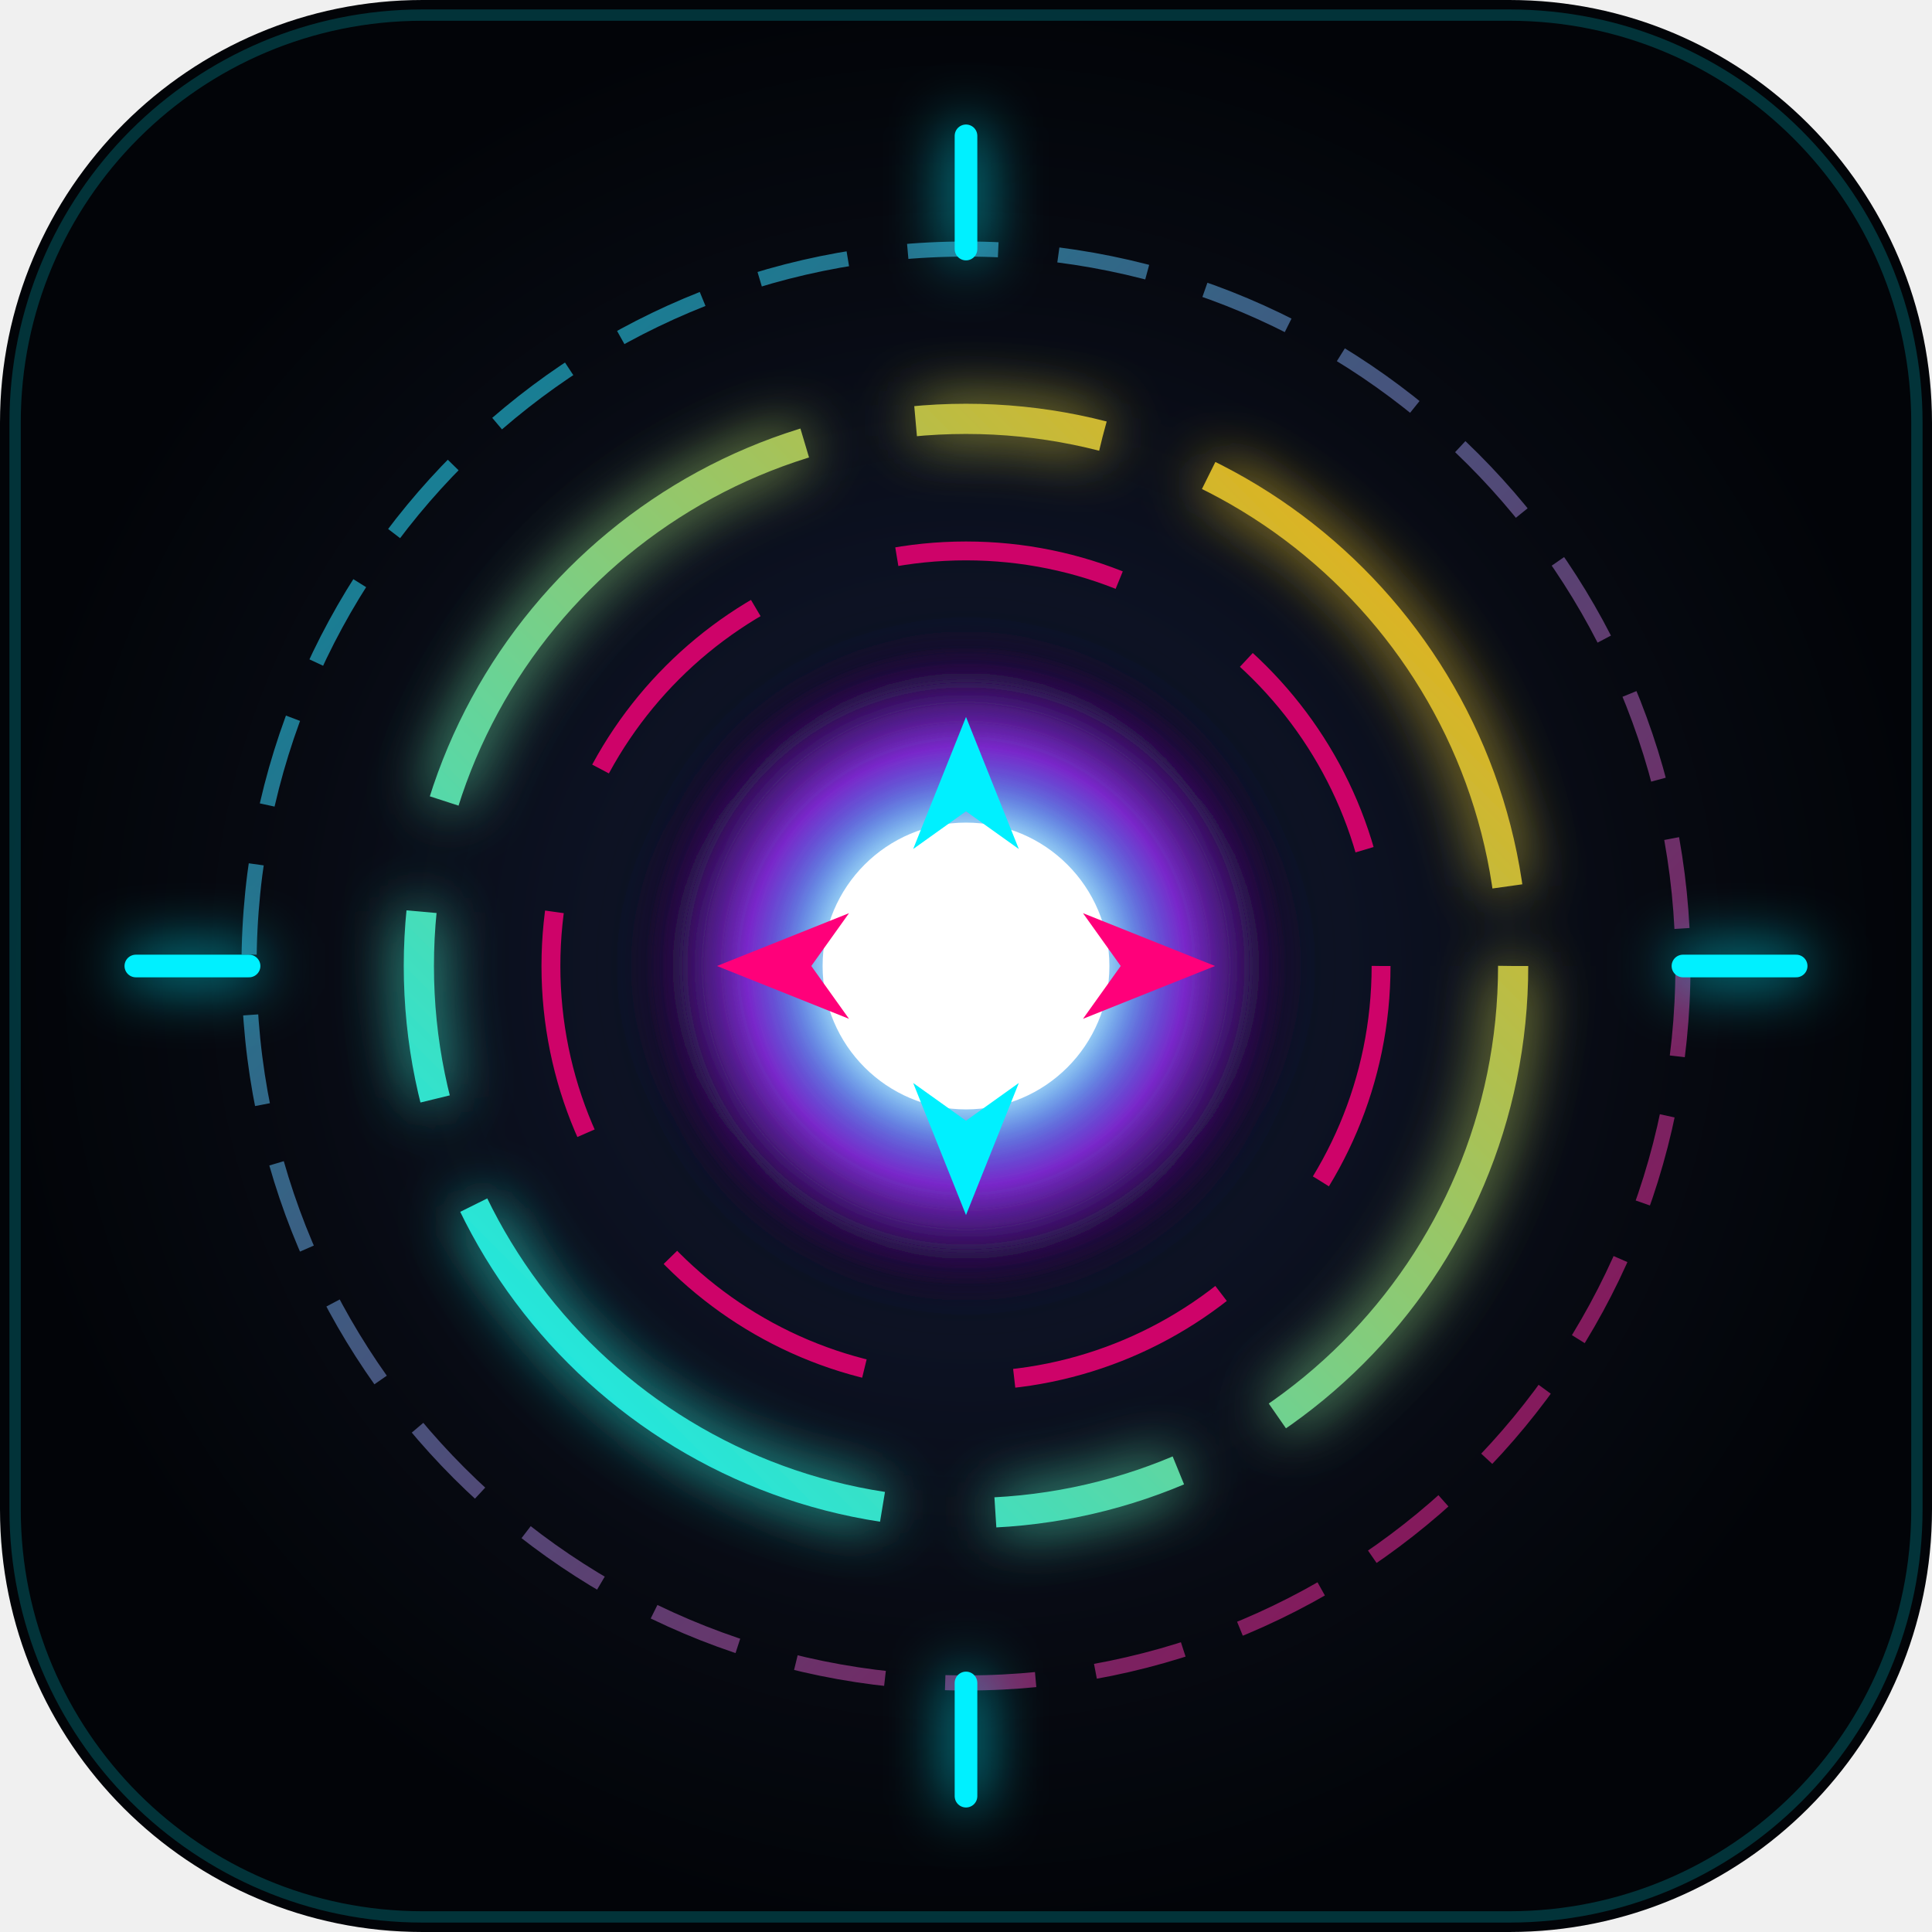
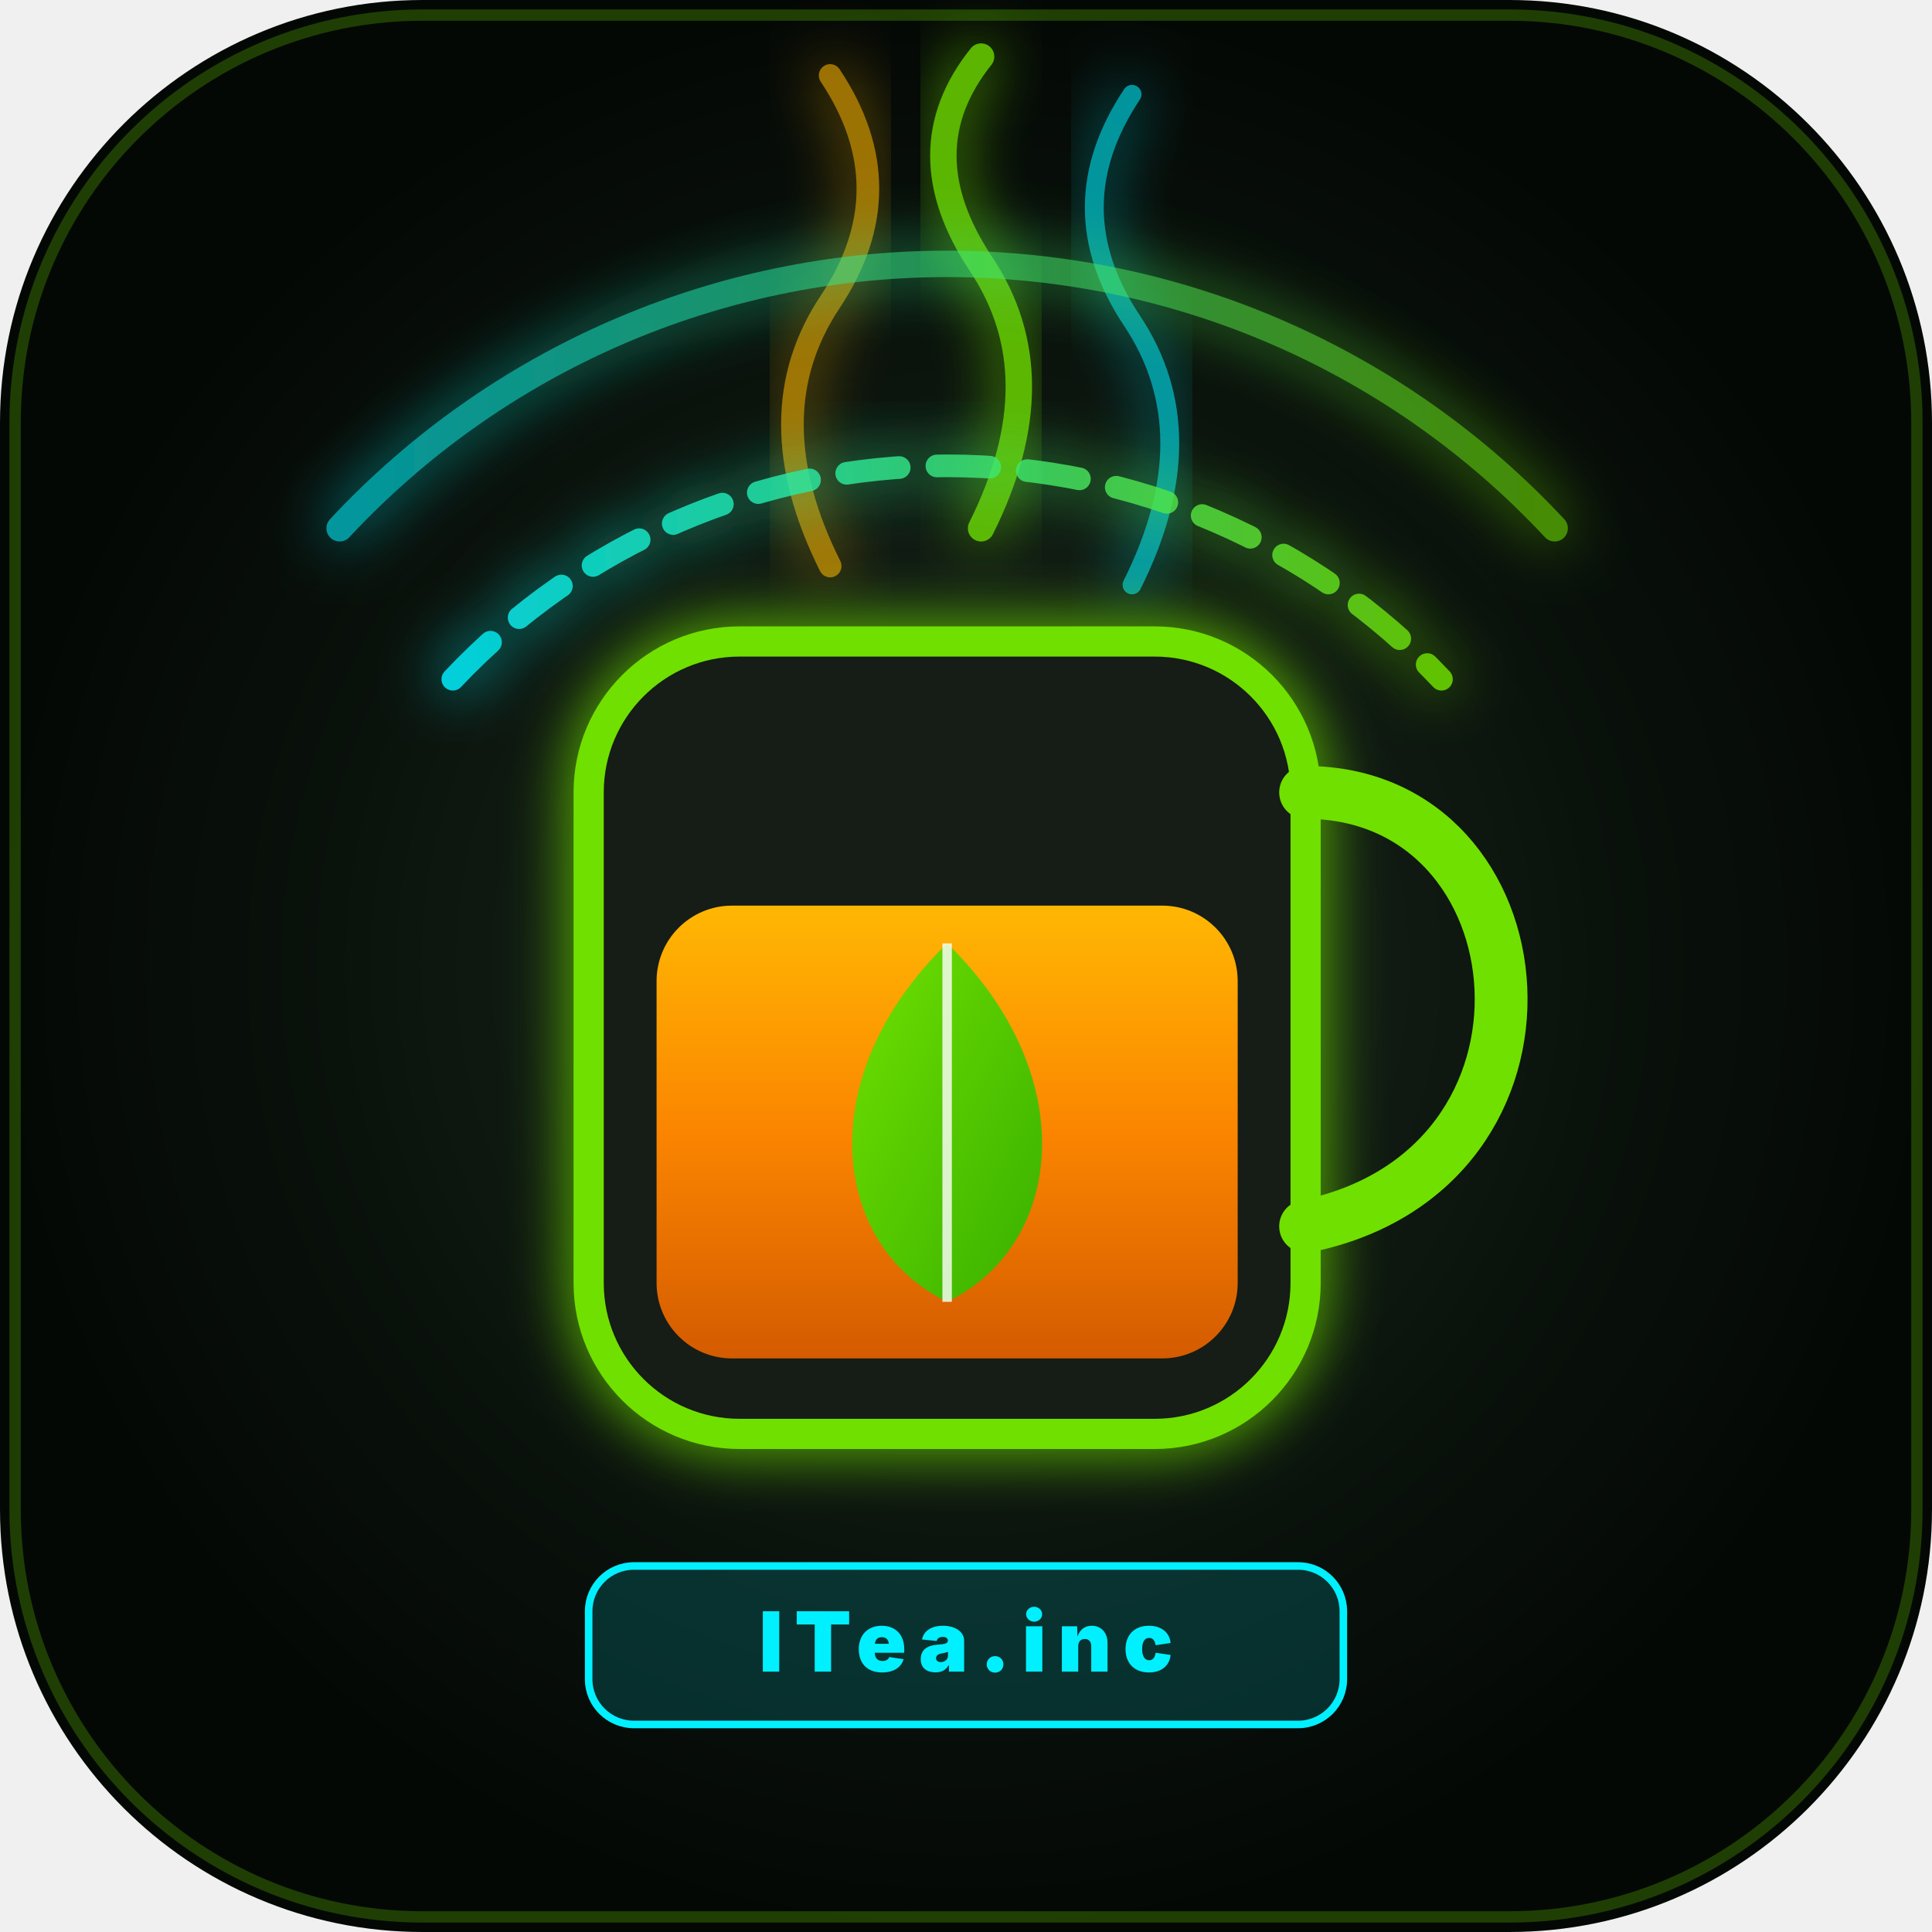
<svg xmlns="http://www.w3.org/2000/svg" viewBox="0 0 512 512">
  <defs>
-     <radialGradient id="bgGlow" cx="50%" cy="50%" r="50%">
-       <stop offset="0%" stop-color="#141c38" />
-       <stop offset="70%" stop-color="#070a12" />
-       <stop offset="100%" stop-color="#020408" />
+     <radialGradient id="teaBg" cx="50%" cy="50%" r="50%">
+       <stop offset="0%" stop-color="#1c2b1e" />
+       <stop offset="65%" stop-color="#0a120c" />
+       <stop offset="100%" stop-color="#040805" />
    </radialGradient>
-     <radialGradient id="coreGlow" cx="50%" cy="50%" r="50%">
-       <stop offset="0%" stop-color="#ffffff" />
-       <stop offset="25%" stop-color="#00f0ff" />
-       <stop offset="65%" stop-color="#7928ca" />
-       <stop offset="100%" stop-color="transparent" />
-     </radialGradient>
-     <linearGradient id="ringGrad1" x1="0%" y1="0%" x2="100%" y2="100%">
+     <linearGradient id="teaLiquid" x1="0%" y1="0%" x2="0%" y2="100%">
+       <stop offset="0%" stop-color="#ffb703" />
+       <stop offset="50%" stop-color="#fb8500" />
+       <stop offset="100%" stop-color="#d45b00" />
+     </linearGradient>
+     <linearGradient id="leafGrad" x1="0%" y1="0%" x2="100%" y2="100%">
+       <stop offset="0%" stop-color="#70e000" />
+       <stop offset="100%" stop-color="#38b000" />
+     </linearGradient>
+     <linearGradient id="vpnGrad" x1="0%" y1="0%" x2="100%" y2="0%">
      <stop offset="0%" stop-color="#00f0ff" />
-       <stop offset="100%" stop-color="#ff007a" />
+       <stop offset="100%" stop-color="#70e000" />
    </linearGradient>
-     <linearGradient id="ringGrad2" x1="100%" y1="0%" x2="0%" y2="100%">
-       <stop offset="0%" stop-color="#ffaa00" />
-       <stop offset="100%" stop-color="#00f0ff" />
-     </linearGradient>
-     <filter id="neonGlow" x="-50%" y="-50%" width="200%" height="200%">
-       <feGaussianBlur stdDeviation="8" result="coloredBlur" />
+     <filter id="teaGlow" x="-30%" y="-30%" width="160%" height="160%">
+       <feGaussianBlur stdDeviation="8" result="blur" />
      <feMerge>
-         <feMergeNode in="coloredBlur" />
+         <feMergeNode in="blur" />
        <feMergeNode in="SourceGraphic" />
      </feMerge>
    </filter>
  </defs>
-   <rect width="512" height="512" rx="112" fill="url(#bgGlow)" />
-   <rect width="504" height="504" x="4" y="4" rx="108" fill="none" stroke="rgba(0, 240, 255, 0.2)" stroke-width="3" />
-   <circle cx="256" cy="256" r="190" fill="none" stroke="url(#ringGrad1)" stroke-width="4" stroke-dasharray="24 16" opacity="0.6" />
-   <path d="M 256 36 L 256 66 M 256 446 L 256 476 M 36 256 L 66 256 M 446 256 L 476 256" stroke="#00f0ff" stroke-width="6" stroke-linecap="round" filter="url(#neonGlow)" />
-   <circle cx="256" cy="256" r="145" fill="none" stroke="url(#ringGrad2)" stroke-width="8" stroke-dasharray="140 30 50 30" filter="url(#neonGlow)" />
-   <circle cx="256" cy="256" r="110" fill="none" stroke="#ff007a" stroke-width="5" stroke-dasharray="60 40" opacity="0.8" />
-   <circle cx="256" cy="256" r="90" fill="url(#coreGlow)" filter="url(#neonGlow)" />
-   <circle cx="256" cy="256" r="38" fill="#ffffff" filter="url(#neonGlow)" />
-   <polygon points="256,190 270,225 256,215 242,225" fill="#00f0ff" />
-   <polygon points="256,322 270,287 256,297 242,287" fill="#00f0ff" />
-   <polygon points="190,256 225,270 215,256 225,242" fill="#ff007a" />
-   <polygon points="322,256 287,270 297,256 287,242" fill="#ff007a" />
+   <rect width="512" height="512" rx="112" fill="url(#teaBg)" />
+   <rect width="504" height="504" x="4" y="4" rx="108" fill="none" stroke="rgba(112, 224, 0, 0.25)" stroke-width="3" />
+   <path d="M 220 150 Q 200 110 220 80 Q 240 50 220 20" fill="none" stroke="#ffb703" stroke-width="6" stroke-linecap="round" opacity="0.6" filter="url(#teaGlow)" />
+   <path d="M 260 140 Q 280 100 260 70 Q 240 40 260 15" fill="none" stroke="#70e000" stroke-width="7" stroke-linecap="round" opacity="0.8" filter="url(#teaGlow)" />
+   <path d="M 300 155 Q 320 115 300 85 Q 280 55 300 25" fill="none" stroke="#00f0ff" stroke-width="5" stroke-linecap="round" opacity="0.6" filter="url(#teaGlow)" />
+   <rect x="156" y="170" width="190" height="210" rx="40" fill="#141f17" stroke="#70e000" stroke-width="8" filter="url(#teaGlow)" />
+   <path d="M 346 210 C 410 210, 420 310, 346 325" fill="none" stroke="#70e000" stroke-width="14" stroke-linecap="round" />
+   <rect x="174" y="240" width="154" height="120" rx="20" fill="url(#teaLiquid)" />
+   <path d="M 251 250 C 215 285, 220 330, 251 345 C 282 330, 287 285, 251 250 Z" fill="url(#leafGrad)" />
+   <path d="M 251 250 L 251 345" stroke="#ffffff" stroke-width="2.5" opacity="0.8" />
+   <path d="M 120 180 A 180 180 0 0 1 382 180" fill="none" stroke="url(#vpnGrad)" stroke-width="6" stroke-linecap="round" stroke-dasharray="14 10" opacity="0.85" filter="url(#teaGlow)" />
+   <path d="M 90 140 A 220 220 0 0 1 412 140" fill="none" stroke="url(#vpnGrad)" stroke-width="7" stroke-linecap="round" opacity="0.6" filter="url(#teaGlow)" />
+   <rect x="156" y="415" width="200" height="42" rx="12" fill="#00f0ff" opacity="0.15" />
+   <rect x="156" y="415" width="200" height="42" rx="12" fill="none" stroke="#00f0ff" stroke-width="2" />
+   <text x="256" y="443" font-family="-apple-system, BlinkMacSystemFont, sans-serif" font-size="22" font-weight="900" fill="#00f0ff" text-anchor="middle" letter-spacing="3">ITea.inc</text>
</svg>
